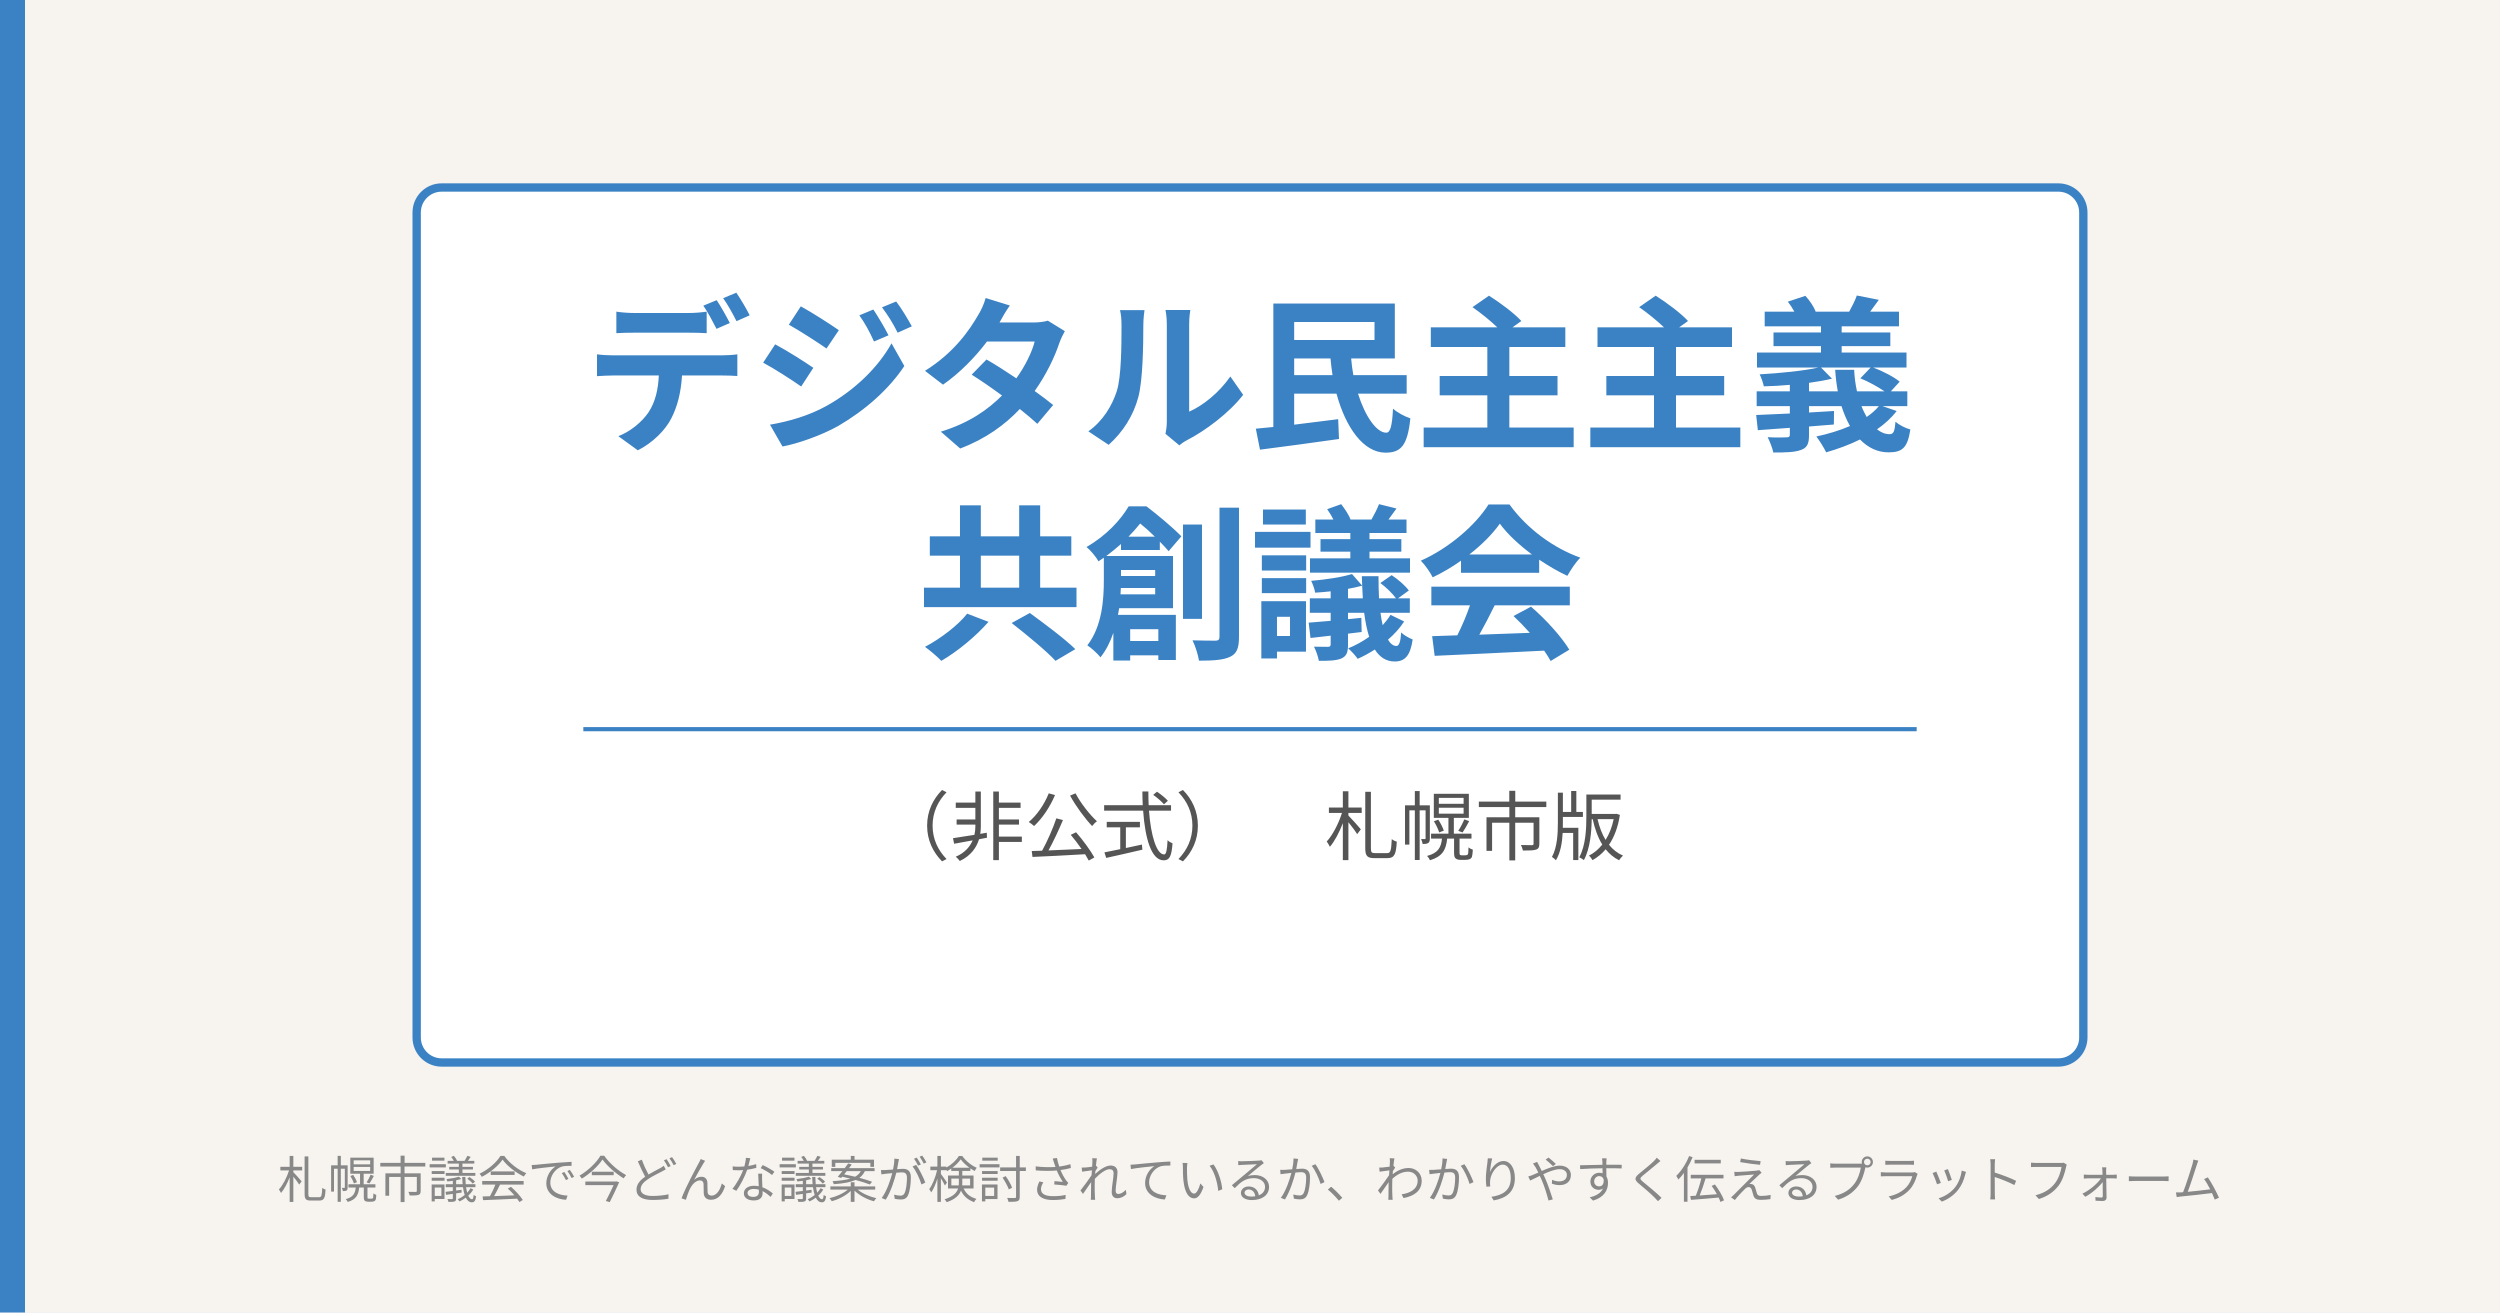
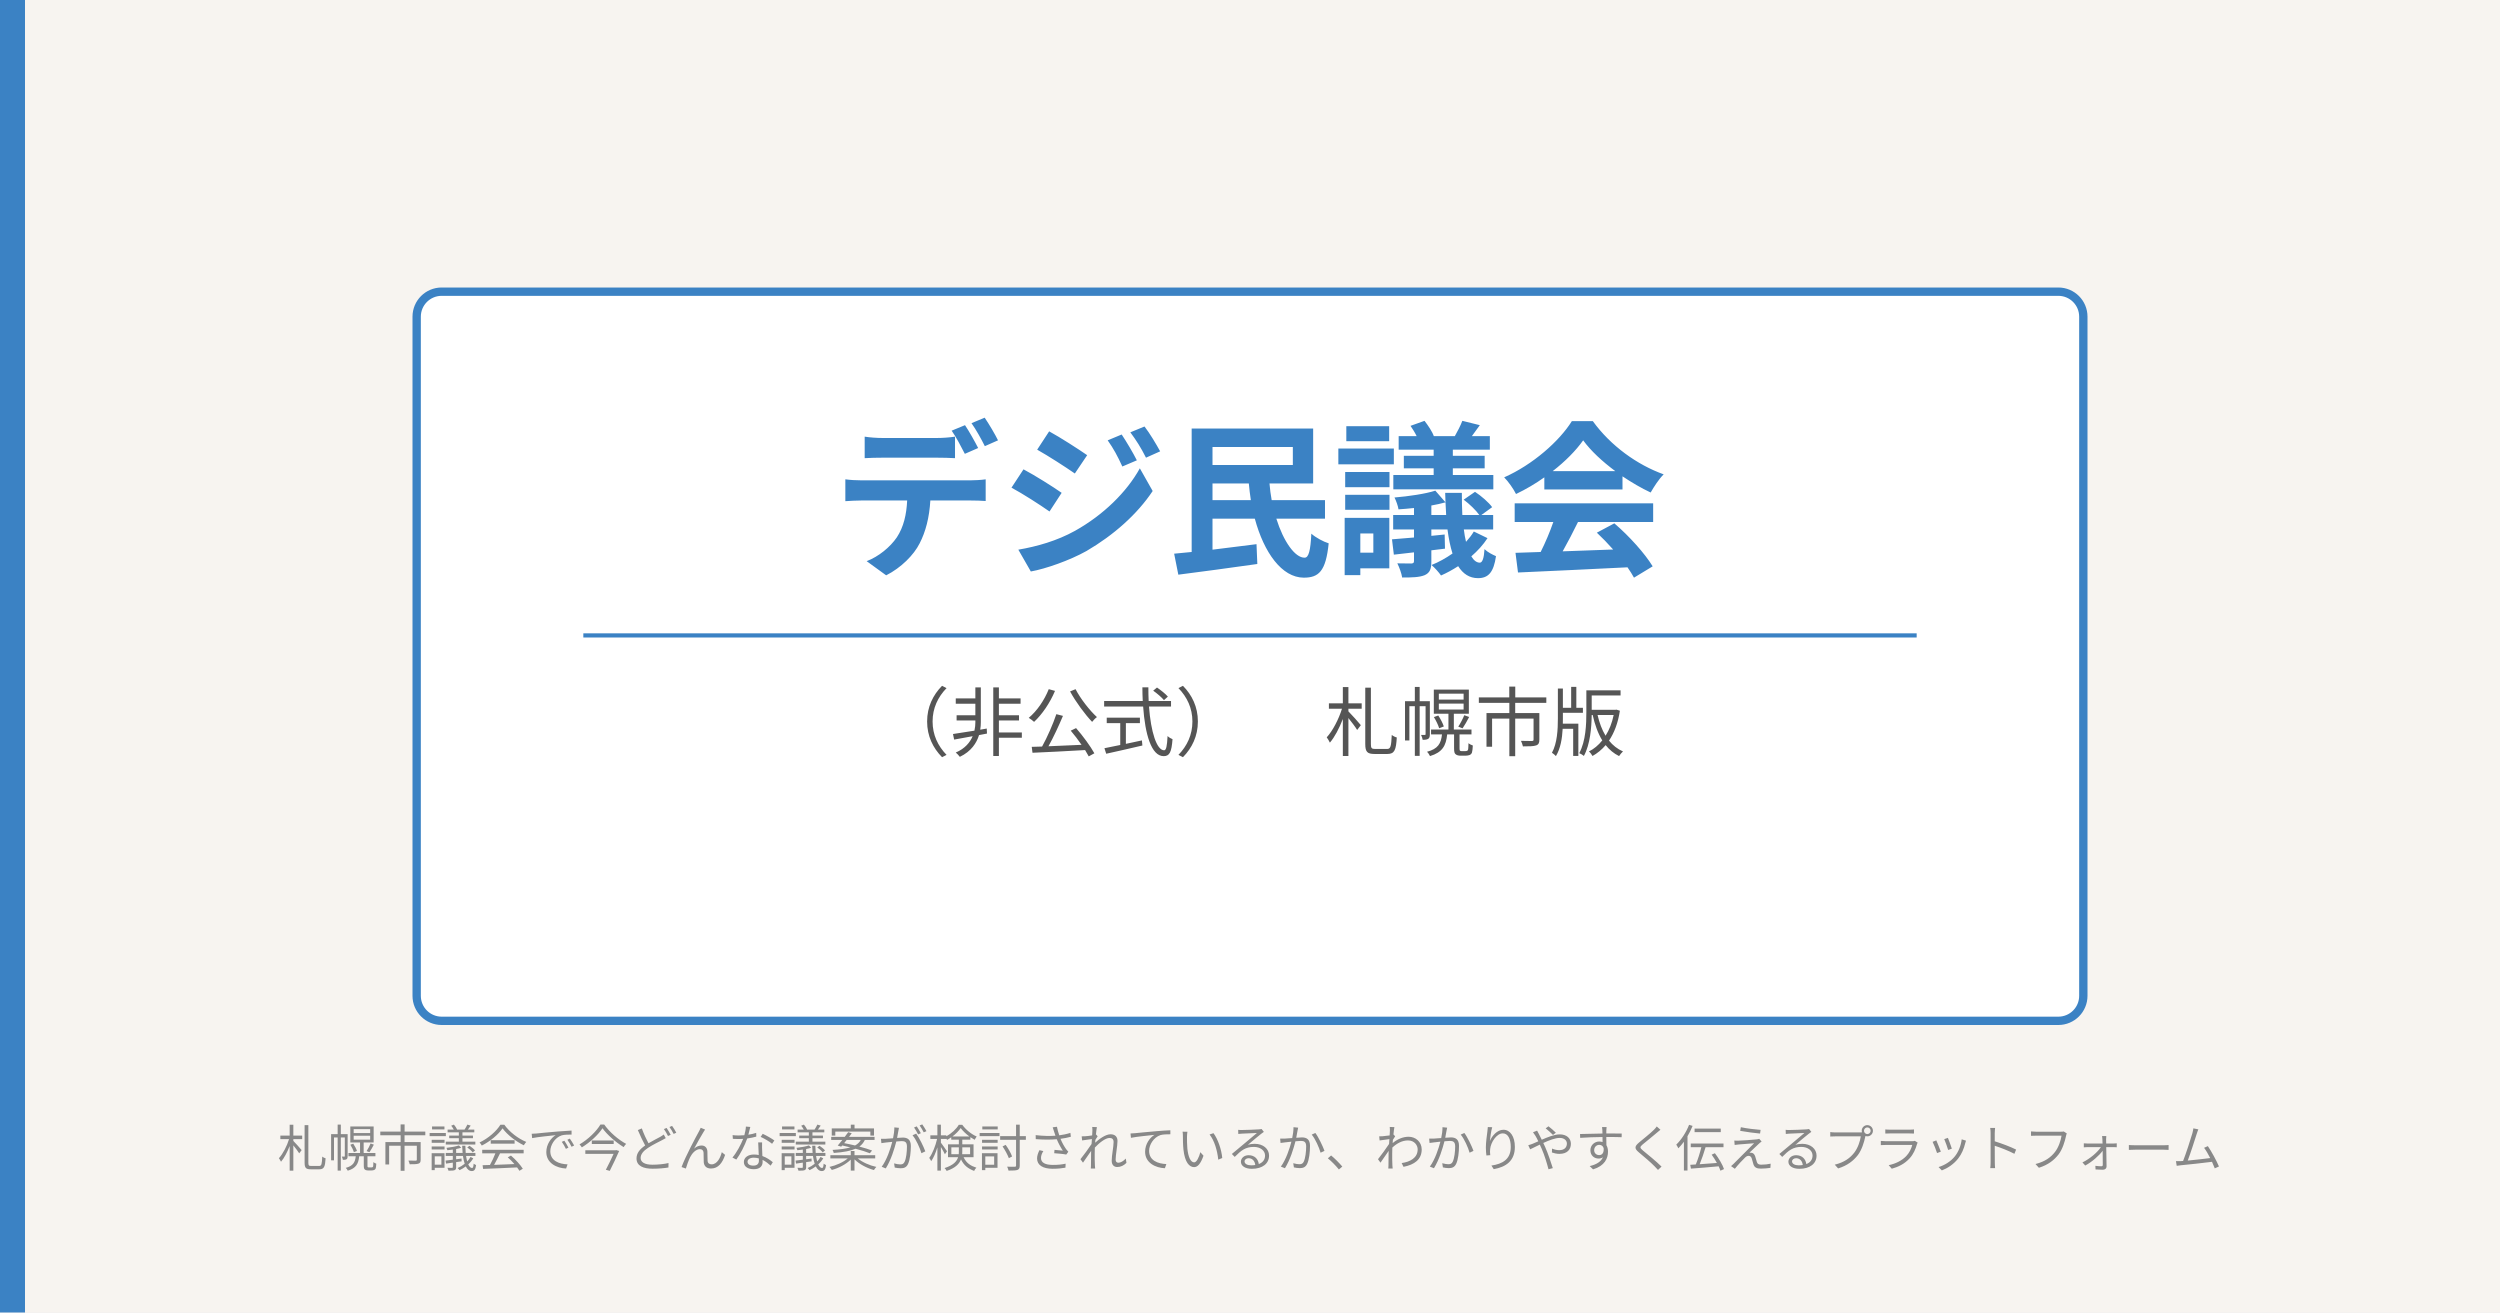
<svg xmlns="http://www.w3.org/2000/svg" width="1200" height="630" viewBox="0 0 1200 630" fill="none">
  <rect width="1200" height="630" fill="#F7F4F0" />
  <rect x="0" y="0" width="12" height="630" fill="#3b82c4" />
-   <rect x="200" y="90" width="800" height="420" rx="12" stroke="#3b82c4" stroke-width="4" fill="white" />
-   <text x="600" y="210" font-family="Noto Sans JP, sans-serif" font-size="80" font-weight="bold" fill="#3b82c4" text-anchor="middle">デジタル民主主義</text>
-   <text x="600" y="310" font-family="Noto Sans JP, sans-serif" font-size="80" font-weight="bold" fill="#3b82c4" text-anchor="middle">共創議会</text>
-   <line x1="280" y1="350" x2="920" y2="350" stroke="#3b82c4" stroke-width="2" />
-   <text x="600" y="410" font-family="Noto Sans JP, sans-serif" font-size="36" fill="#555555" text-anchor="middle">（非公式）　札幌市版</text>
-   <text x="600" y="575" font-family="Noto Sans JP, sans-serif" font-size="24" fill="#888888" text-anchor="middle">札幌市議会で今どんな議案が検討されているか、わかりやすく伝えるプラットフォーム</text>
+   <rect x="200" y="140" width="800" height="350" rx="12" stroke="#3b82c4" stroke-width="4" fill="white" />
+   <text x="600" y="270" font-family="Noto Sans JP, sans-serif" font-size="80" font-weight="bold" fill="#3b82c4" text-anchor="middle">デジ民議会</text>
+   <line x1="280" y1="305" x2="920" y2="305" stroke="#3b82c4" stroke-width="2" />
+   <text x="600" y="360" font-family="Noto Sans JP, sans-serif" font-size="36" fill="#555555" text-anchor="middle">（非公式）　札幌市版</text>
+   <text x="600" y="560" font-family="Noto Sans JP, sans-serif" font-size="24" fill="#888888" text-anchor="middle">札幌市議会で今どんな議案が検討されているか、わかりやすく伝えるプラットフォーム</text>
</svg>
